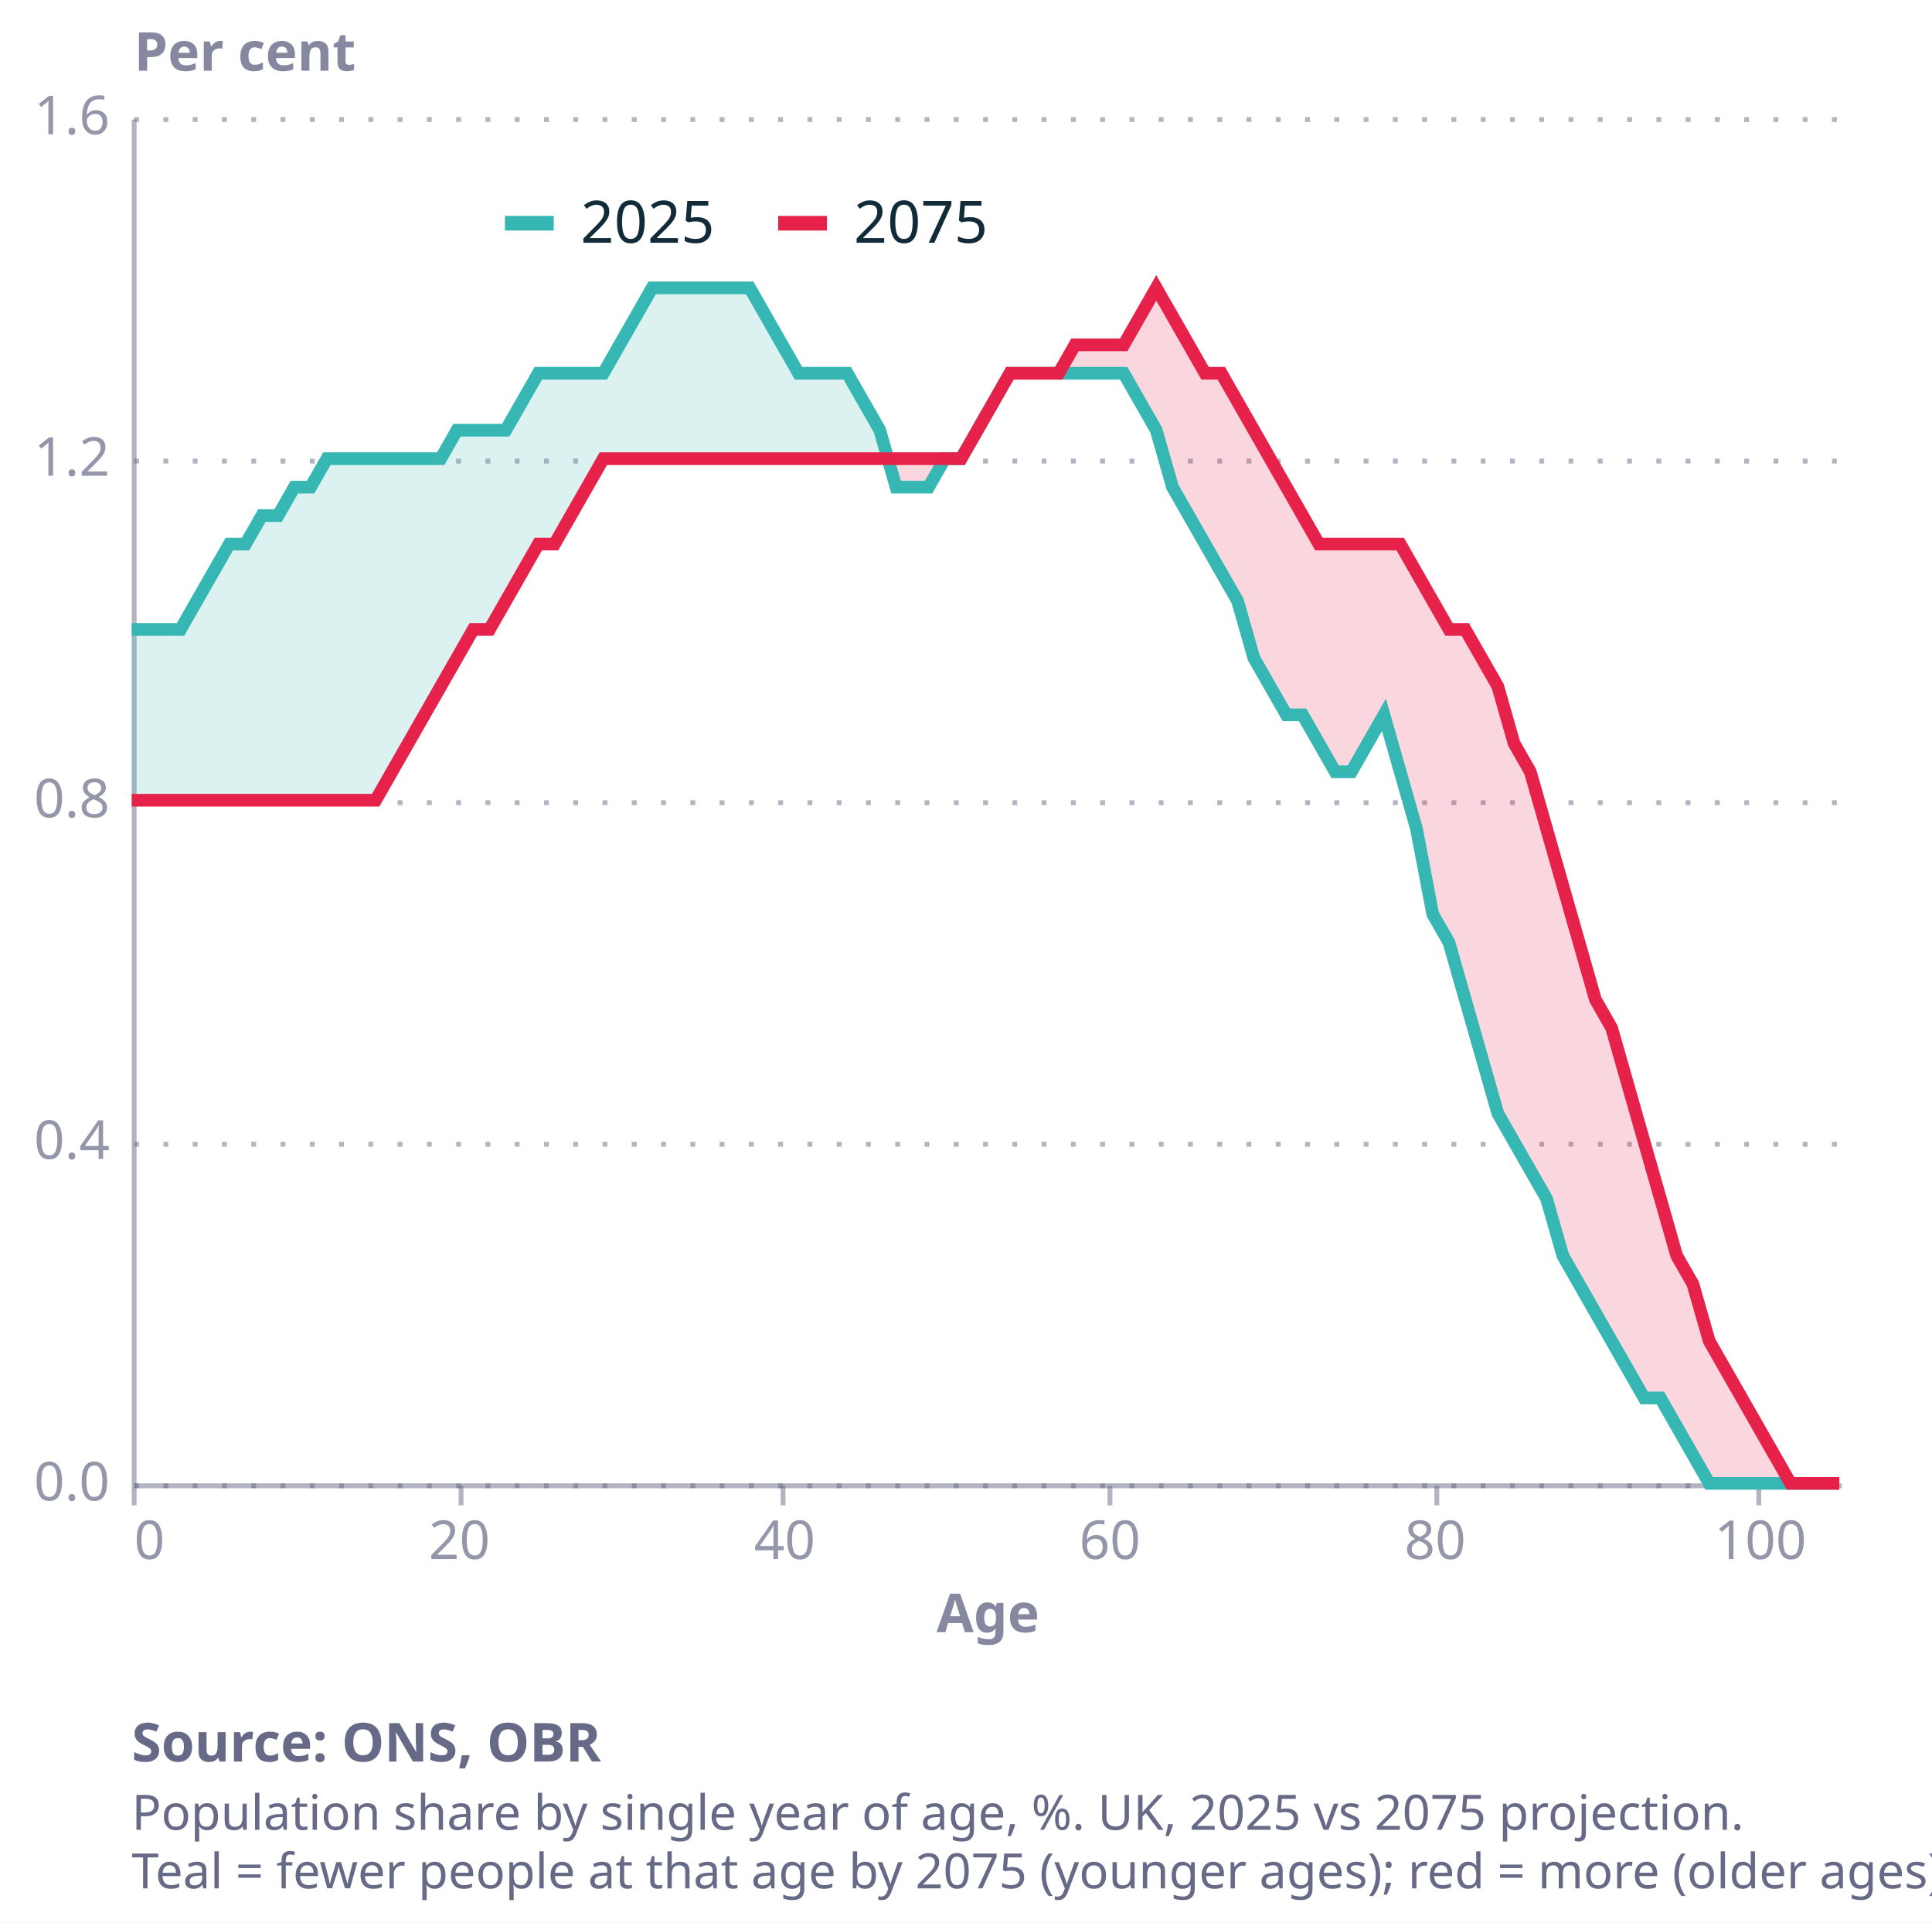
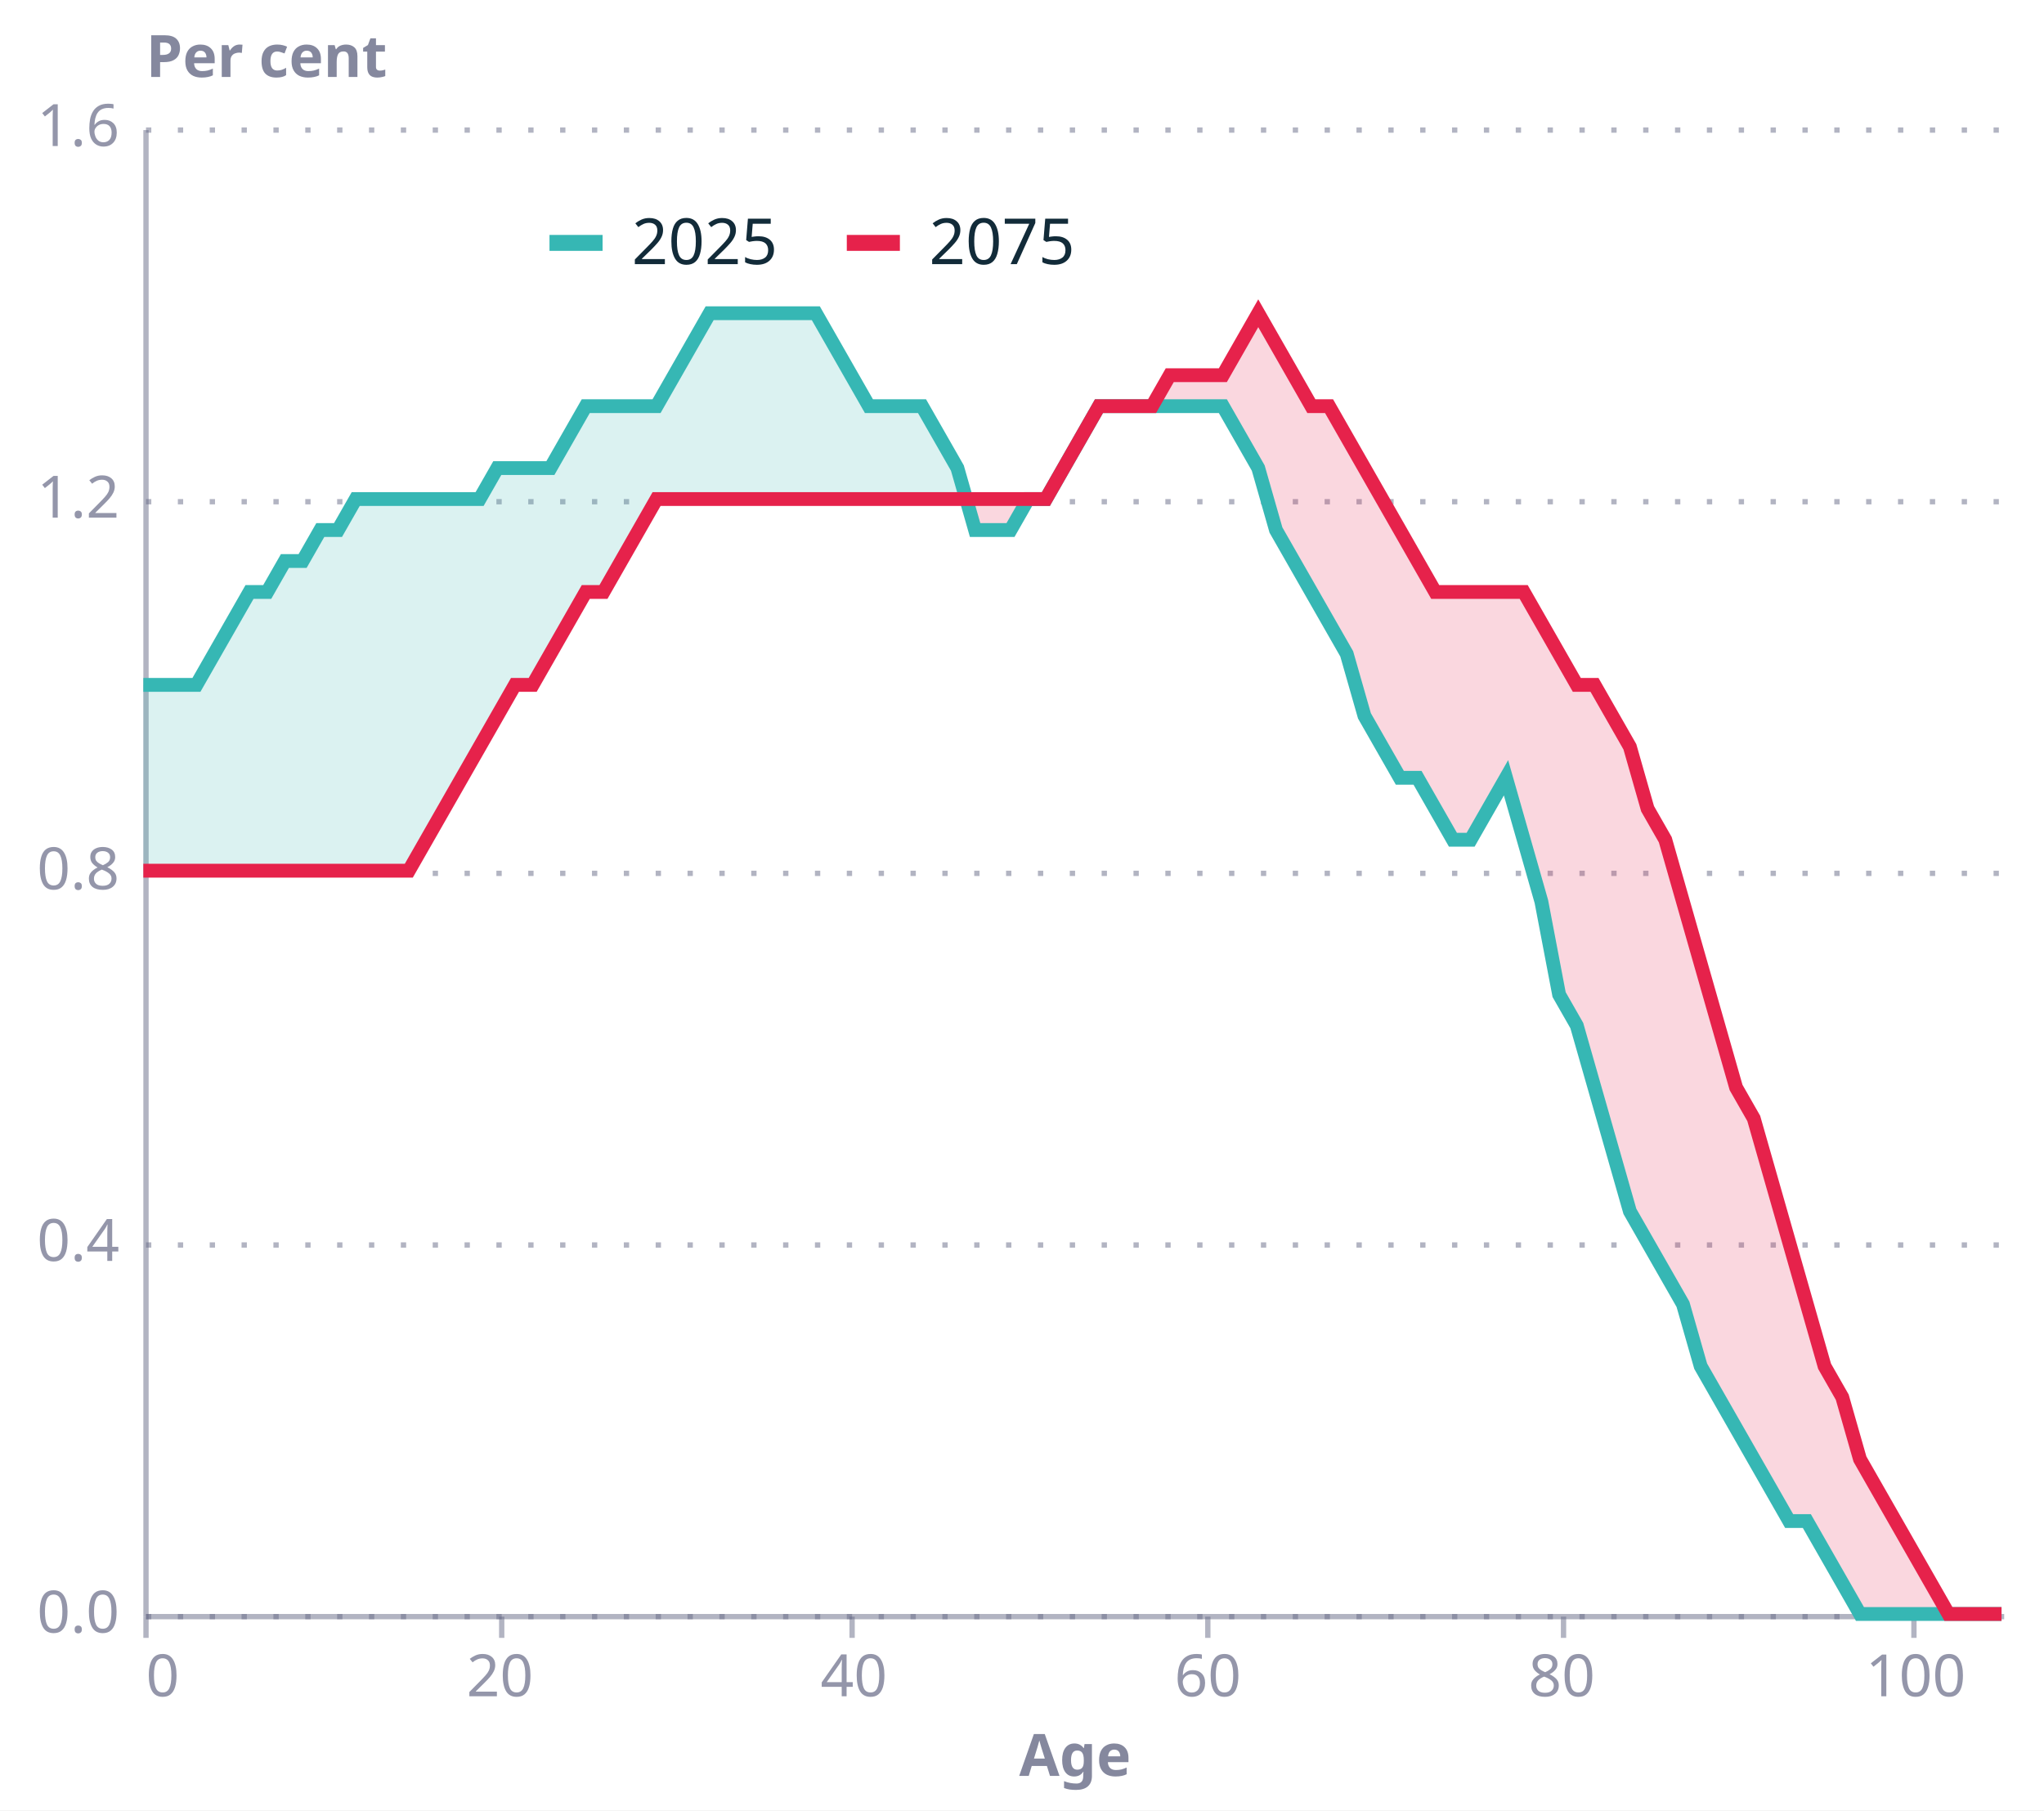
- <svg xmlns="http://www.w3.org/2000/svg" version="1.1" class="marks" width="396" height="394" viewBox="0 0 396 394">
-   <rect width="396" height="394" fill="white" />
+ <svg xmlns="http://www.w3.org/2000/svg" version="1.1" class="marks" width="385" height="341" viewBox="0 0 385 341">
+   <rect width="385" height="341" fill="white" />
  <g fill="none" stroke-miterlimit="10" transform="translate(27,24)">
    <g class="mark-group role-frame root" role="graphics-object" aria-roledescription="group mark container">
      <g transform="translate(0,0)">
        <path class="background" aria-hidden="true" d="M0.5,0.5h350v280h-350Z" />
        <g>
          <g class="mark-group role-axis" aria-hidden="true">
            <g transform="translate(0.5,0.5)">
              <path class="background" aria-hidden="true" d="M0,0h0v0h0Z" pointer-events="none" />
              <g>
                <g class="mark-rule role-axis-grid" pointer-events="none">
                  <line transform="translate(0,280)" x2="350" y2="0" stroke="#676A86" stroke-opacity="0.5" stroke-width="1" stroke-dasharray="1,5" opacity="1" />
                  <line transform="translate(0,210)" x2="350" y2="0" stroke="#676A86" stroke-opacity="0.5" stroke-width="1" stroke-dasharray="1,5" opacity="1" />
                  <line transform="translate(0,140)" x2="350" y2="0" stroke="#676A86" stroke-opacity="0.5" stroke-width="1" stroke-dasharray="1,5" opacity="1" />
                  <line transform="translate(0,70)" x2="350" y2="0" stroke="#676A86" stroke-opacity="0.5" stroke-width="1" stroke-dasharray="1,5" opacity="1" />
                  <line transform="translate(0,0)" x2="350" y2="0" stroke="#676A86" stroke-opacity="0.5" stroke-width="1" stroke-dasharray="1,5" opacity="1" />
                </g>
              </g>
              <path class="foreground" aria-hidden="true" d="" pointer-events="none" display="none" />
            </g>
          </g>
          <g class="mark-group role-axis" role="graphics-symbol" aria-roledescription="axis" aria-label="X-axis titled 'Age' for a linear scale with values from 0 to 105">
            <g transform="translate(0.5,280.5)">
              <path class="background" aria-hidden="true" d="M0,0h0v0h0Z" pointer-events="none" />
              <g>
                <g class="mark-rule role-axis-tick" pointer-events="none">
                  <line transform="translate(0,0)" x2="0" y2="4" stroke="#676A86" stroke-opacity="0.5" stroke-width="1" opacity="1" />
                  <line transform="translate(67,0)" x2="0" y2="4" stroke="#676A86" stroke-opacity="0.5" stroke-width="1" opacity="1" />
                  <line transform="translate(133,0)" x2="0" y2="4" stroke="#676A86" stroke-opacity="0.5" stroke-width="1" opacity="1" />
                  <line transform="translate(200,0)" x2="0" y2="4" stroke="#676A86" stroke-opacity="0.5" stroke-width="1" opacity="1" />
                  <line transform="translate(267,0)" x2="0" y2="4" stroke="#676A86" stroke-opacity="0.5" stroke-width="1" opacity="1" />
                  <line transform="translate(333,0)" x2="0" y2="4" stroke="#676A86" stroke-opacity="0.5" stroke-width="1" opacity="1" />
                </g>
                <g class="mark-text role-axis-label" pointer-events="none">
                  <text text-anchor="start" transform="translate(0,15)" font-family="Circular Std" font-size="11px" fill="#676A86" fill-opacity="0.7" opacity="1">0</text>
                  <text text-anchor="middle" transform="translate(66.66667,15)" font-family="Circular Std" font-size="11px" fill="#676A86" fill-opacity="0.7" opacity="1">20</text>
                  <text text-anchor="middle" transform="translate(133.3333,15)" font-family="Circular Std" font-size="11px" fill="#676A86" fill-opacity="0.7" opacity="1">40</text>
                  <text text-anchor="middle" transform="translate(200,15)" font-family="Circular Std" font-size="11px" fill="#676A86" fill-opacity="0.7" opacity="1">60</text>
                  <text text-anchor="middle" transform="translate(266.6667,15)" font-family="Circular Std" font-size="11px" fill="#676A86" fill-opacity="0.7" opacity="1">80</text>
                  <text text-anchor="middle" transform="translate(333.3333,15)" font-family="Circular Std" font-size="11px" fill="#676A86" fill-opacity="0.7" opacity="1">100</text>
                </g>
                <g class="mark-rule role-axis-domain" pointer-events="none">
                  <line transform="translate(0,0)" x2="350" y2="0" stroke="#676A86" stroke-opacity="0.5" stroke-width="1" opacity="1" />
                </g>
                <g class="mark-text role-axis-title" pointer-events="none">
                  <text text-anchor="middle" transform="translate(175,30)" font-family="Circular Std" font-size="11px" font-weight="bold" fill="#676A86" fill-opacity="0.8" opacity="1">Age</text>
                </g>
              </g>
              <path class="foreground" aria-hidden="true" d="" pointer-events="none" display="none" />
            </g>
          </g>
          <g class="mark-group role-axis" role="graphics-symbol" aria-roledescription="axis" aria-label="Y-axis titled 'Per cent' for a linear scale with values from 0.0 to 1.6">
            <g transform="translate(0.5,0.5)">
              <path class="background" aria-hidden="true" d="M0,0h0v0h0Z" pointer-events="none" />
              <g>
                <g class="mark-text role-axis-label" pointer-events="none">
                  <text text-anchor="end" transform="translate(-5,283)" font-family="Circular Std" font-size="11px" fill="#676A86" fill-opacity="0.7" opacity="1">0.0</text>
                  <text text-anchor="end" transform="translate(-5,213)" font-family="Circular Std" font-size="11px" fill="#676A86" fill-opacity="0.7" opacity="1">0.4</text>
                  <text text-anchor="end" transform="translate(-5,143)" font-family="Circular Std" font-size="11px" fill="#676A86" fill-opacity="0.7" opacity="1">0.8</text>
                  <text text-anchor="end" transform="translate(-5,73)" font-family="Circular Std" font-size="11px" fill="#676A86" fill-opacity="0.7" opacity="1">1.2</text>
                  <text text-anchor="end" transform="translate(-5,3)" font-family="Circular Std" font-size="11px" fill="#676A86" fill-opacity="0.7" opacity="1">1.6</text>
                </g>
                <g class="mark-rule role-axis-domain" pointer-events="none">
                  <line transform="translate(0,280)" x2="0" y2="-280" stroke="#676A86" stroke-opacity="0.5" stroke-width="1" opacity="1" />
                </g>
                <g class="mark-text role-axis-title" pointer-events="none">
                  <text text-anchor="start" transform="translate(0,-10)" font-family="Circular Std" font-size="11px" font-weight="bold" fill="#676A86" fill-opacity="0.8" opacity="1">Per cent</text>
                </g>
              </g>
              <path class="foreground" aria-hidden="true" d="" pointer-events="none" display="none" />
            </g>
          </g>
          <g class="mark-group role-scope layer_0_pathgroup" role="graphics-object" aria-roledescription="group mark container">
            <g transform="translate(0,0)">
              <path class="background" aria-hidden="true" d="M0,0h350v280h-350Z" />
              <g>
                <g class="mark-area role-mark layer_0_marks" role="graphics-object" aria-roledescription="area mark container">
                  <path aria-label="age: 0; lo: 0.8; hi: 1; state: Fewer by 2075" role="graphics-symbol" aria-roledescription="area mark" d="M0,140L3.333,140L6.667,140L10,140L13.333,140L16.667,140L20,140L23.333,140L26.667,140L30,140L33.333,140L36.667,140L40,140L43.333,140L46.667,140L50,140L53.333,134.167L56.667,128.333L60,122.5L63.333,116.667L66.667,110.833L70,105L73.333,105L76.667,99.167L80,93.333L83.333,87.5L86.667,87.5L90,81.667L93.333,75.833L96.667,70L100,70L103.333,70L106.667,70L110,70L113.333,70L116.667,70L120,70L123.333,70L126.667,70L130,70L133.333,70L136.667,70L140,70L143.333,70L146.667,70L150,70L153.333,70L153.333,64.167L150,58.333L146.667,52.5L143.333,52.5L140,52.5L136.667,52.5L133.333,46.667L130,40.833L126.667,35L123.333,35L120,35L116.667,35L113.333,35L110,35L106.667,35L103.333,40.833L100,46.667L96.667,52.5L93.333,52.5L90,52.5L86.667,52.5L83.333,52.5L80,58.333L76.667,64.167L73.333,64.167L70,64.167L66.667,64.167L63.333,70L60,70L56.667,70L53.333,70L50,70L46.667,70L43.333,70L40,70L36.667,75.833L33.333,75.833L30,81.667L26.667,81.667L23.333,87.5L20,87.5L16.667,93.333L13.333,99.167L10,105L6.667,105L3.333,105L0,105Z" fill="#36B7B4" opacity="0.18" />
                </g>
              </g>
              <path class="foreground" aria-hidden="true" d="" display="none" />
            </g>
            <g transform="translate(0,0)">
              <path class="background" aria-hidden="true" d="M0,0h350v280h-350Z" />
              <g>
                <g class="mark-area role-mark layer_0_marks" role="graphics-object" aria-roledescription="area mark container">
                  <path aria-label="age: 47; lo: 1.16666666667; hi: 1.2; state: More by 2075" role="graphics-symbol" aria-roledescription="area mark" d="M156.667,75.833L160,75.833L163.333,75.833L166.667,70L170,70L173.333,64.167L176.667,58.333L180,52.5L183.333,52.5L186.667,52.5L190,52.5L193.333,52.5L196.667,52.5L200,52.5L203.333,52.5L206.667,58.333L210,64.167L213.333,75.833L216.667,81.667L220,87.5L223.333,93.333L226.667,99.167L230,110.833L233.333,116.667L236.667,122.5L240,122.5L243.333,128.333L246.667,134.167L250,134.167L253.333,128.333L256.667,122.5L260,134.167L263.333,145.833L266.667,163.333L270,169.167L273.333,180.833L276.667,192.5L280,204.167L283.333,210L286.667,215.833L290,221.667L293.333,233.333L296.667,239.167L300,245L303.333,250.833L306.667,256.667L310,262.5L313.333,262.5L316.667,268.333L320,274.167L323.333,280L326.667,280L330,280L333.333,280L336.667,280L340,280L343.333,280L346.667,280L350,280L350,280L346.667,280L343.333,280L340,280L336.667,274.167L333.333,268.333L330,262.5L326.667,256.667L323.333,250.833L320,239.167L316.667,233.333L313.333,221.667L310,210L306.667,198.333L303.333,186.667L300,180.833L296.667,169.167L293.333,157.5L290,145.833L286.667,134.167L283.333,128.333L280,116.667L276.667,110.833L273.333,105L270,105L266.667,99.167L263.333,93.333L260,87.5L256.667,87.5L253.333,87.5L250,87.5L246.667,87.5L243.333,87.5L240,81.667L236.667,75.833L233.333,70L230,64.167L226.667,58.333L223.333,52.5L220,52.5L216.667,46.667L213.333,40.833L210,35L206.667,40.833L203.333,46.667L200,46.667L196.667,46.667L193.333,46.667L190,52.5L186.667,52.5L183.333,52.5L180,52.5L176.667,58.333L173.333,64.167L170,70L166.667,70L163.333,70L160,70L156.667,70Z" fill="#E6224B" opacity="0.18" />
                </g>
              </g>
              <path class="foreground" aria-hidden="true" d="" display="none" />
            </g>
          </g>
          <g class="mark-group role-scope layer_1_pathgroup" role="graphics-object" aria-roledescription="group mark container">
            <g transform="translate(0,0)">
              <path class="background" aria-hidden="true" d="M0,0h350v280h-350Z" />
              <g>
                <g class="mark-line role-mark layer_1_marks" role="graphics-object" aria-roledescription="line mark container">
                  <path aria-label="Age: 0; Per cent: 1.0; year: 2025" role="graphics-symbol" aria-roledescription="line mark" d="M0,105L3.333,105L6.667,105L10,105L13.333,99.167L16.667,93.333L20,87.5L23.333,87.5L26.667,81.667L30,81.667L33.333,75.833L36.667,75.833L40,70L43.333,70L46.667,70L50,70L53.333,70L56.667,70L60,70L63.333,70L66.667,64.167L70,64.167L73.333,64.167L76.667,64.167L80,58.333L83.333,52.5L86.667,52.5L90,52.5L93.333,52.5L96.667,52.5L100,46.667L103.333,40.833L106.667,35L110,35L113.333,35L116.667,35L120,35L123.333,35L126.667,35L130,40.833L133.333,46.667L136.667,52.5L140,52.5L143.333,52.5L146.667,52.5L150,58.333L153.333,64.167L156.667,75.833L160,75.833L163.333,75.833L166.667,70L170,70L173.333,64.167L176.667,58.333L180,52.5L183.333,52.5L186.667,52.5L190,52.5L193.333,52.5L196.667,52.5L200,52.5L203.333,52.5L206.667,58.333L210,64.167L213.333,75.833L216.667,81.667L220,87.5L223.333,93.333L226.667,99.167L230,110.833L233.333,116.667L236.667,122.5L240,122.5L243.333,128.333L246.667,134.167L250,134.167L253.333,128.333L256.667,122.5L260,134.167L263.333,145.833L266.667,163.333L270,169.167L273.333,180.833L276.667,192.5L280,204.167L283.333,210L286.667,215.833L290,221.667L293.333,233.333L296.667,239.167L300,245L303.333,250.833L306.667,256.667L310,262.5L313.333,262.5L316.667,268.333L320,274.167L323.333,280L326.667,280L330,280L333.333,280L336.667,280L340,280L343.333,280L346.667,280L350,280" stroke="#36B7B4" stroke-width="2.6" />
                </g>
              </g>
              <path class="foreground" aria-hidden="true" d="" display="none" />
            </g>
            <g transform="translate(0,0)">
              <path class="background" aria-hidden="true" d="M0,0h350v280h-350Z" />
              <g>
                <g class="mark-line role-mark layer_1_marks" role="graphics-object" aria-roledescription="line mark container">
                  <path aria-label="Age: 0; Per cent: 0.8; year: 2075" role="graphics-symbol" aria-roledescription="line mark" d="M0,140L3.333,140L6.667,140L10,140L13.333,140L16.667,140L20,140L23.333,140L26.667,140L30,140L33.333,140L36.667,140L40,140L43.333,140L46.667,140L50,140L53.333,134.167L56.667,128.333L60,122.5L63.333,116.667L66.667,110.833L70,105L73.333,105L76.667,99.167L80,93.333L83.333,87.5L86.667,87.5L90,81.667L93.333,75.833L96.667,70L100,70L103.333,70L106.667,70L110,70L113.333,70L116.667,70L120,70L123.333,70L126.667,70L130,70L133.333,70L136.667,70L140,70L143.333,70L146.667,70L150,70L153.333,70L156.667,70L160,70L163.333,70L166.667,70L170,70L173.333,64.167L176.667,58.333L180,52.5L183.333,52.5L186.667,52.5L190,52.5L193.333,46.667L196.667,46.667L200,46.667L203.333,46.667L206.667,40.833L210,35L213.333,40.833L216.667,46.667L220,52.5L223.333,52.5L226.667,58.333L230,64.167L233.333,70L236.667,75.833L240,81.667L243.333,87.5L246.667,87.5L250,87.5L253.333,87.5L256.667,87.5L260,87.5L263.333,93.333L266.667,99.167L270,105L273.333,105L276.667,110.833L280,116.667L283.333,128.333L286.667,134.167L290,145.833L293.333,157.5L296.667,169.167L300,180.833L303.333,186.667L306.667,198.333L310,210L313.333,221.667L316.667,233.333L320,239.167L323.333,250.833L326.667,256.667L330,262.5L333.333,268.333L336.667,274.167L340,280L343.333,280L346.667,280L350,280" stroke="#E6224B" stroke-width="2.6" />
                </g>
              </g>
              <path class="foreground" aria-hidden="true" d="" display="none" />
            </g>
          </g>
          <g class="mark-group role-legend" role="graphics-symbol" aria-roledescription="legend" aria-label="Symbol legend for stroke color with 2 values: 2025, 2075">
            <g transform="translate(75,15)">
              <path class="background" aria-hidden="true" d="M0,0h100v13h-100Z" pointer-events="none" />
              <g>
                <g class="mark-group role-legend-entry">
                  <g transform="translate(0,0)">
                    <path class="background" aria-hidden="true" d="M0,0h0v0h0Z" pointer-events="none" />
                    <g>
                      <g class="mark-group role-scope" role="graphics-object" aria-roledescription="group mark container">
                        <g transform="translate(0,0.25)">
                          <path class="background" aria-hidden="true" d="M0,0h43.904v12.5h-43.904Z" pointer-events="none" opacity="1" />
                          <g>
                            <g class="mark-symbol role-legend-symbol" pointer-events="none">
                              <path transform="translate(6.5,6.5)" d="M-5,0L5,0" stroke="#36B7B4" stroke-width="3" opacity="1" />
                            </g>
                            <g class="mark-text role-legend-label" pointer-events="none">
                              <text text-anchor="start" transform="translate(17,10.5)" font-family="Circular Std" font-size="12px" fill="#122b39" opacity="1">2025</text>
                            </g>
                          </g>
                          <path class="foreground" aria-hidden="true" d="" pointer-events="none" display="none" />
                        </g>
                        <g transform="translate(56,0.25)">
                          <path class="background" aria-hidden="true" d="M0,0h43.268v12.5h-43.268Z" pointer-events="none" opacity="1" />
                          <g>
                            <g class="mark-symbol role-legend-symbol" pointer-events="none">
                              <path transform="translate(6.5,6.5)" d="M-5,0L5,0" stroke="#E6224B" stroke-width="3" opacity="1" />
                            </g>
                            <g class="mark-text role-legend-label" pointer-events="none">
                              <text text-anchor="start" transform="translate(17,10.5)" font-family="Circular Std" font-size="12px" fill="#122b39" opacity="1">2075</text>
                            </g>
                          </g>
                          <path class="foreground" aria-hidden="true" d="" pointer-events="none" display="none" />
                        </g>
                      </g>
                    </g>
                    <path class="foreground" aria-hidden="true" d="" pointer-events="none" display="none" />
                  </g>
                </g>
              </g>
              <path class="foreground" aria-hidden="true" d="" pointer-events="none" display="none" />
            </g>
          </g>
-           <g class="mark-group role-title">
-             <g transform="translate(0,316)">
-               <path class="background" aria-hidden="true" d="M0,0h0v0h0Z" pointer-events="none" />
-               <g>
-                 <g class="mark-text role-title-text" role="graphics-symbol" aria-roledescription="title" aria-label="Title text 'Source: ONS, OBR'" pointer-events="none">
-                   <text text-anchor="start" transform="translate(0,21)" font-family="Circular Std" font-size="11px" font-weight="bold" fill="#676A86" opacity="1">Source: ONS, OBR</text>
-                 </g>
-                 <g class="mark-text role-title-subtitle" role="graphics-symbol" aria-roledescription="subtitle" aria-label="Subtitle text 'Population share by single year of age, %. UK, 2025 vs 2075 projection. Teal = fewer people at that age by 2075 (younger ages); red = more (older ages).'" pointer-events="none">
-                   <text text-anchor="start" transform="translate(0,35)" font-family="Circular Std" font-size="10px" fill="#676A86" opacity="1">
-                     <tspan>Population share by single year of age, %. UK, 2025 vs 2075 projection.</tspan>
-                     <tspan x="0" dy="12">Teal = fewer people at that age by 2075 (younger ages); red = more (older ages).</tspan>
-                   </text>
-                 </g>
-               </g>
-               <path class="foreground" aria-hidden="true" d="" pointer-events="none" display="none" />
-             </g>
-           </g>
        </g>
        <path class="foreground" aria-hidden="true" d="" display="none" />
      </g>
    </g>
  </g>
</svg>
